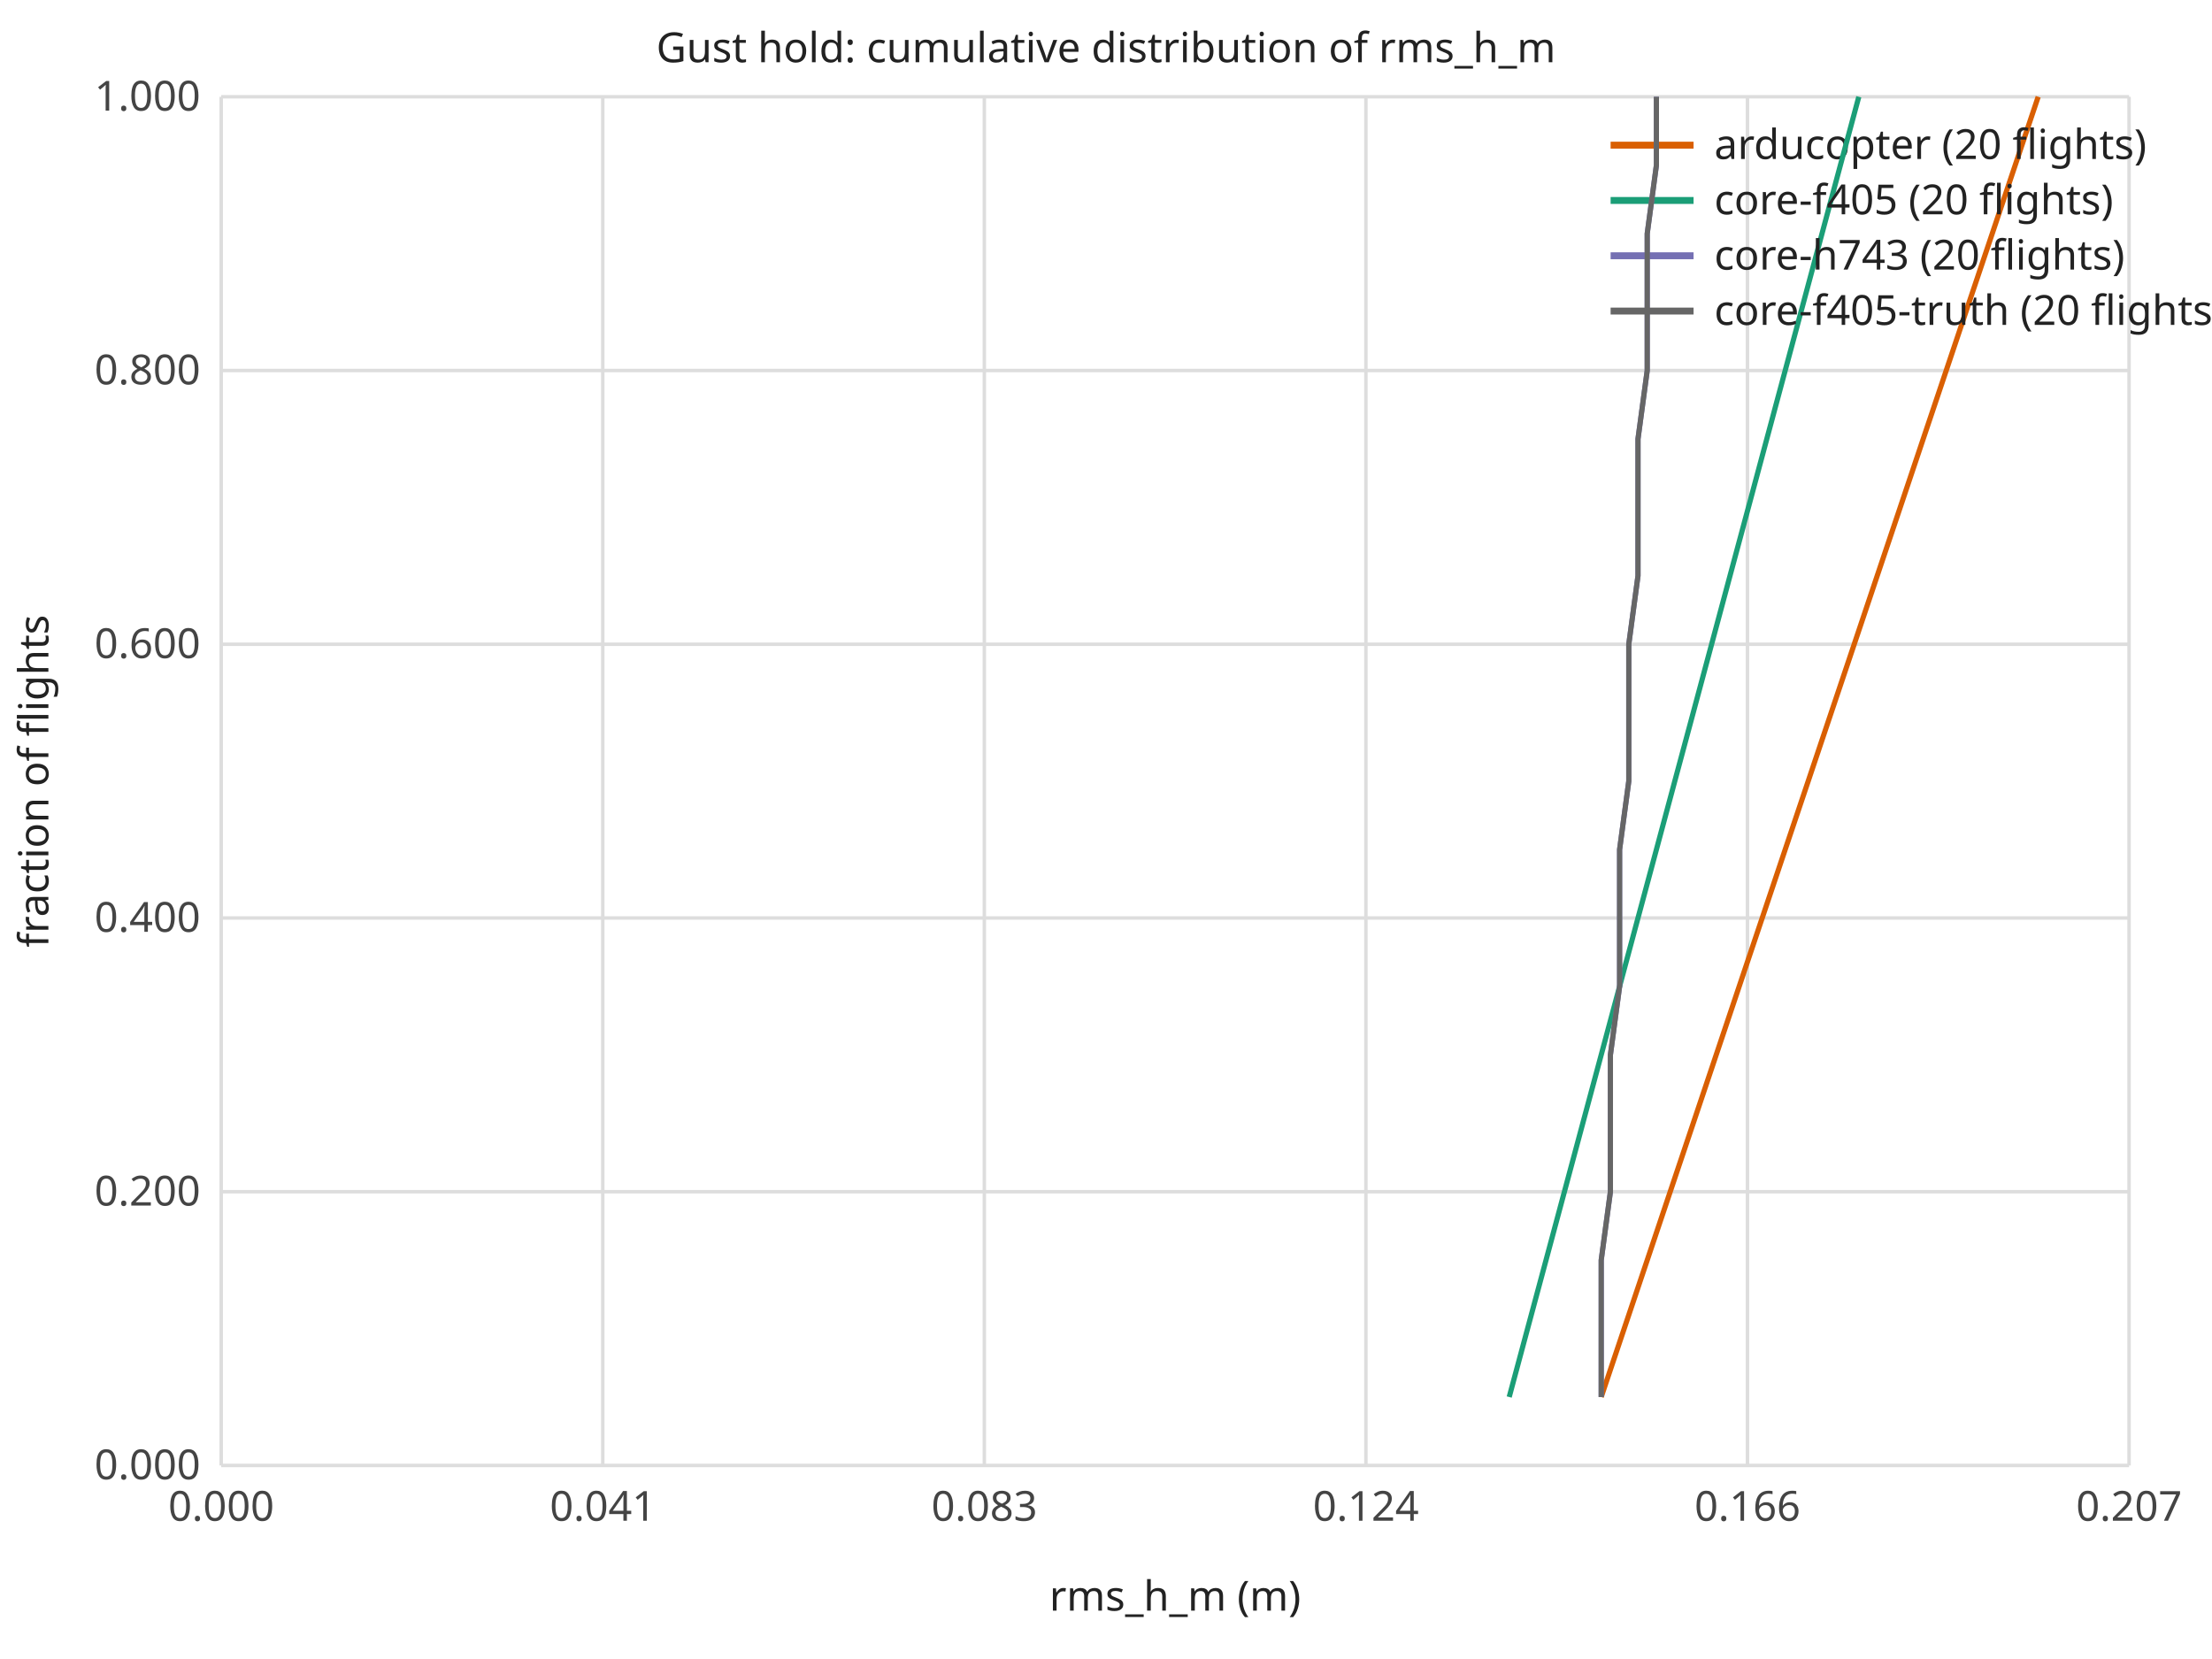
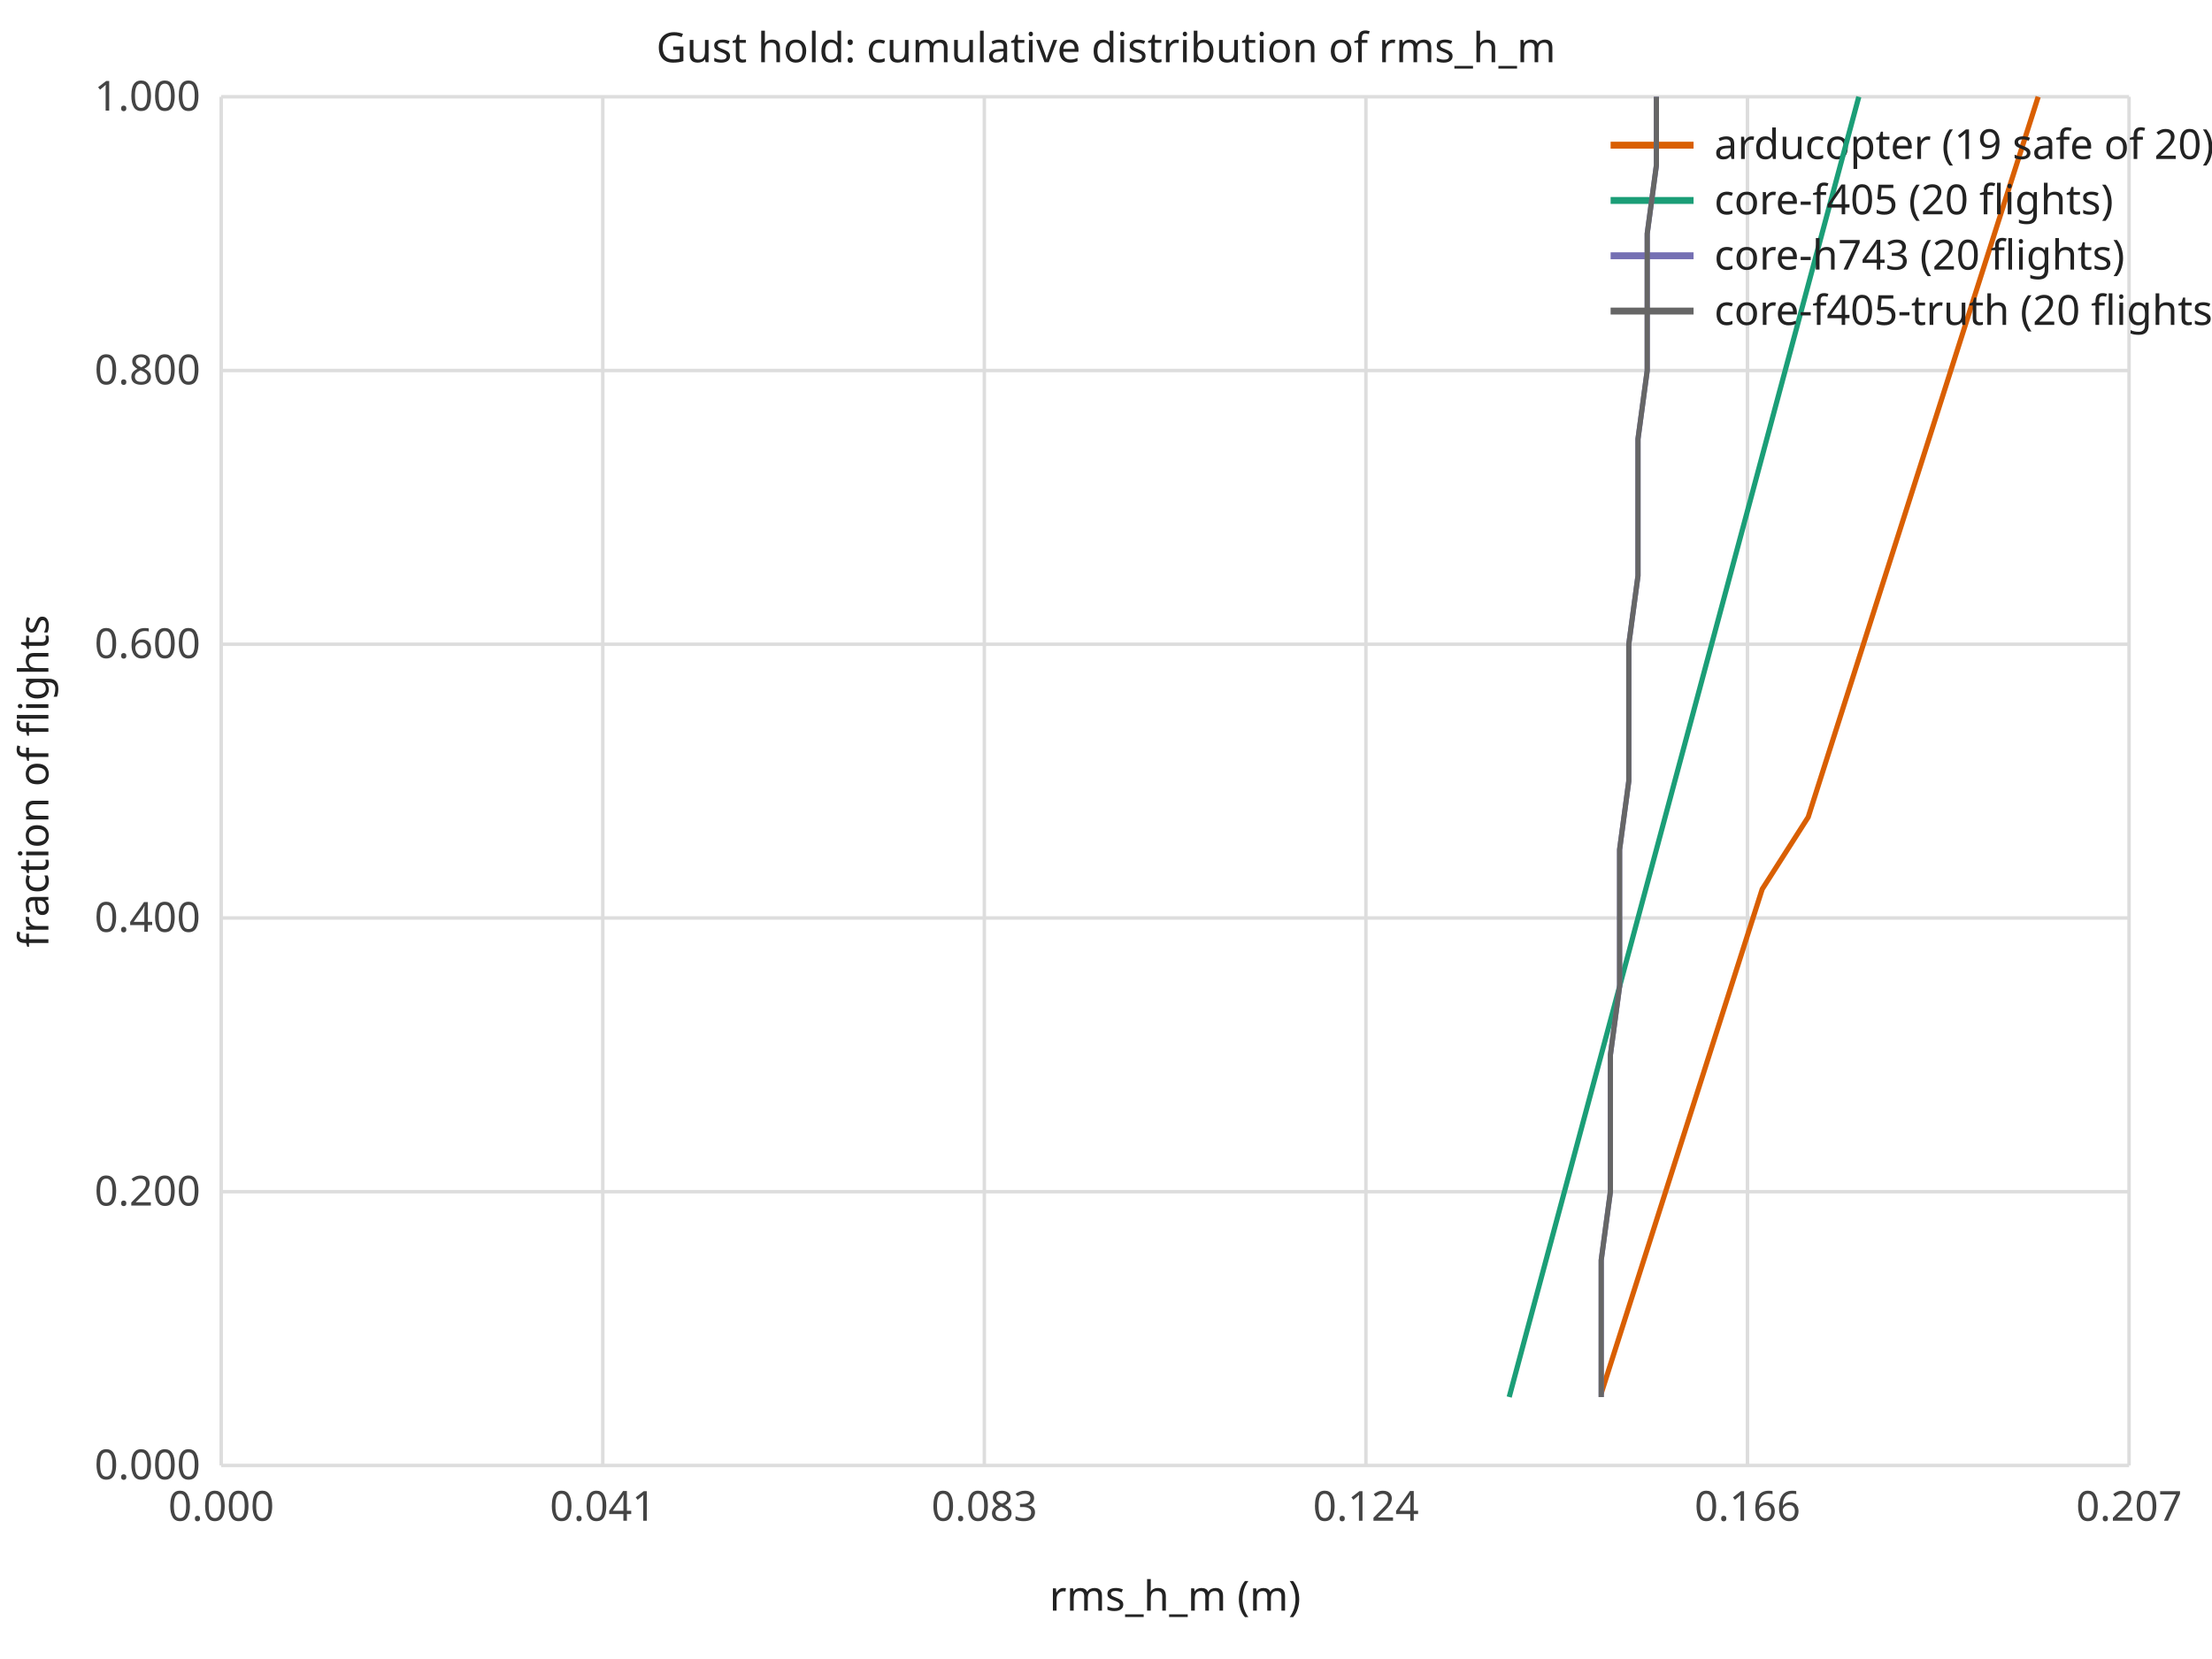
<svg xmlns="http://www.w3.org/2000/svg" width="640" height="480" viewBox="0 0 640 480" font-family="sans-serif" font-size="12">
  <rect width="640" height="480" fill="#ffffff" />
  <text x="320.00" y="18" text-anchor="middle" fill="#222222">Gust hold: cumulative distribution of rms_h_m</text>
  <line x1="64.00" y1="424.00" x2="64.00" y2="28.00" stroke="#dddddd" />
  <line x1="64.00" y1="424.00" x2="616.00" y2="424.00" stroke="#dddddd" />
  <text x="64.00" y="440.00" text-anchor="middle" fill="#444444">0.000</text>
  <text x="58.00" y="428.00" text-anchor="end" fill="#444444">0.000</text>
  <line x1="174.40" y1="424.00" x2="174.40" y2="28.00" stroke="#dddddd" />
  <line x1="64.00" y1="344.80" x2="616.00" y2="344.80" stroke="#dddddd" />
  <text x="174.40" y="440.00" text-anchor="middle" fill="#444444">0.041</text>
  <text x="58.00" y="348.80" text-anchor="end" fill="#444444">0.200</text>
  <line x1="284.80" y1="424.00" x2="284.80" y2="28.00" stroke="#dddddd" />
  <line x1="64.00" y1="265.60" x2="616.00" y2="265.60" stroke="#dddddd" />
  <text x="284.80" y="440.00" text-anchor="middle" fill="#444444">0.083</text>
  <text x="58.00" y="269.60" text-anchor="end" fill="#444444">0.400</text>
  <line x1="395.20" y1="424.00" x2="395.20" y2="28.00" stroke="#dddddd" />
  <line x1="64.00" y1="186.40" x2="616.00" y2="186.40" stroke="#dddddd" />
  <text x="395.20" y="440.00" text-anchor="middle" fill="#444444">0.124</text>
  <text x="58.00" y="190.40" text-anchor="end" fill="#444444">0.600</text>
  <line x1="505.60" y1="424.00" x2="505.60" y2="28.00" stroke="#dddddd" />
  <line x1="64.00" y1="107.20" x2="616.00" y2="107.20" stroke="#dddddd" />
  <text x="505.60" y="440.00" text-anchor="middle" fill="#444444">0.166</text>
  <text x="58.00" y="111.20" text-anchor="end" fill="#444444">0.800</text>
  <line x1="616.00" y1="424.00" x2="616.00" y2="28.00" stroke="#dddddd" />
  <line x1="64.00" y1="28.00" x2="616.00" y2="28.00" stroke="#dddddd" />
  <text x="616.00" y="440.00" text-anchor="middle" fill="#444444">0.207</text>
  <text x="58.00" y="32.00" text-anchor="end" fill="#444444">1.000</text>
  <text x="340.00" y="466.00" text-anchor="middle" fill="#222222">rms_h_m (m)</text>
  <text x="14" y="226.00" text-anchor="middle" fill="#222222" transform="rotate(-90 14 226.00)">fraction of flights</text>
-   <polyline fill="none" stroke="#d95f02" stroke-width="1.5" points="463.28,404.20 469.93,384.40 476.59,364.60 483.24,344.80 489.90,325.00 496.55,305.20 503.20,285.40 509.86,265.60 516.51,245.80 523.17,226.00 529.82,206.20 536.48,186.40 543.13,166.60 549.79,146.80 556.44,127.00 563.10,107.20 569.75,87.40 576.41,67.60 583.06,47.80 589.71,28.00" />
+   <polyline fill="none" stroke="#d95f02" stroke-width="1.5" points="463.28,403.16 469.93,382.32 476.59,361.47 483.24,340.63 489.90,319.79 496.55,298.95 503.20,278.11 509.86,257.26 523.17,236.42 529.82,215.58 536.48,194.74 543.13,173.89 549.79,153.05 556.44,132.21 563.10,111.37 569.75,90.53 576.41,69.68 583.06,48.84 589.71,28.00" />
  <line x1="466.00" y1="42.00" x2="490.00" y2="42.00" stroke="#d95f02" stroke-width="2" />
-   <text x="496.00" y="46.00" fill="#222222">arducopter (20 flights)</text>
+   <text x="496.00" y="46.00" fill="#222222">arducopter (19 safe of 20)</text>
  <polyline fill="none" stroke="#1b9e77" stroke-width="1.5" points="436.66,404.20 441.98,384.40 447.31,364.60 452.63,344.80 457.95,325.00 463.28,305.20 468.60,285.40 473.92,265.60 479.25,245.80 484.57,226.00 489.90,206.20 495.22,186.40 500.54,166.60 505.87,146.80 511.19,127.00 516.51,107.20 521.84,87.40 527.16,67.60 532.48,47.80 537.81,28.00" />
  <line x1="466.00" y1="58.00" x2="490.00" y2="58.00" stroke="#1b9e77" stroke-width="2" />
  <text x="496.00" y="62.00" fill="#222222">core-f405 (20 flights)</text>
  <polyline fill="none" stroke="#7570b3" stroke-width="1.5" points="463.28,404.20 463.28,384.40 463.28,364.60 465.94,344.80 465.94,325.00 465.94,305.20 468.60,285.40 468.60,265.60 468.60,245.80 471.26,226.00 471.26,206.20 471.26,186.40 473.92,166.60 473.92,146.80 473.92,127.00 476.59,107.20 476.59,87.40 476.59,67.60 479.25,47.80 479.25,28.00" />
  <line x1="466.00" y1="74.00" x2="490.00" y2="74.00" stroke="#7570b3" stroke-width="2" />
  <text x="496.00" y="78.00" fill="#222222">core-h743 (20 flights)</text>
  <polyline fill="none" stroke="#666666" stroke-width="1.5" points="463.28,404.20 463.28,384.40 463.28,364.60 465.94,344.80 465.94,325.00 465.94,305.20 468.60,285.40 468.60,265.60 468.60,245.80 471.26,226.00 471.26,206.20 471.26,186.40 473.92,166.60 473.92,146.80 473.92,127.00 476.59,107.20 476.59,87.40 476.59,67.60 479.25,47.80 479.25,28.00" />
  <line x1="466.00" y1="90.00" x2="490.00" y2="90.00" stroke="#666666" stroke-width="2" />
  <text x="496.00" y="94.00" fill="#222222">core-f405-truth (20 flights)</text>
</svg>
